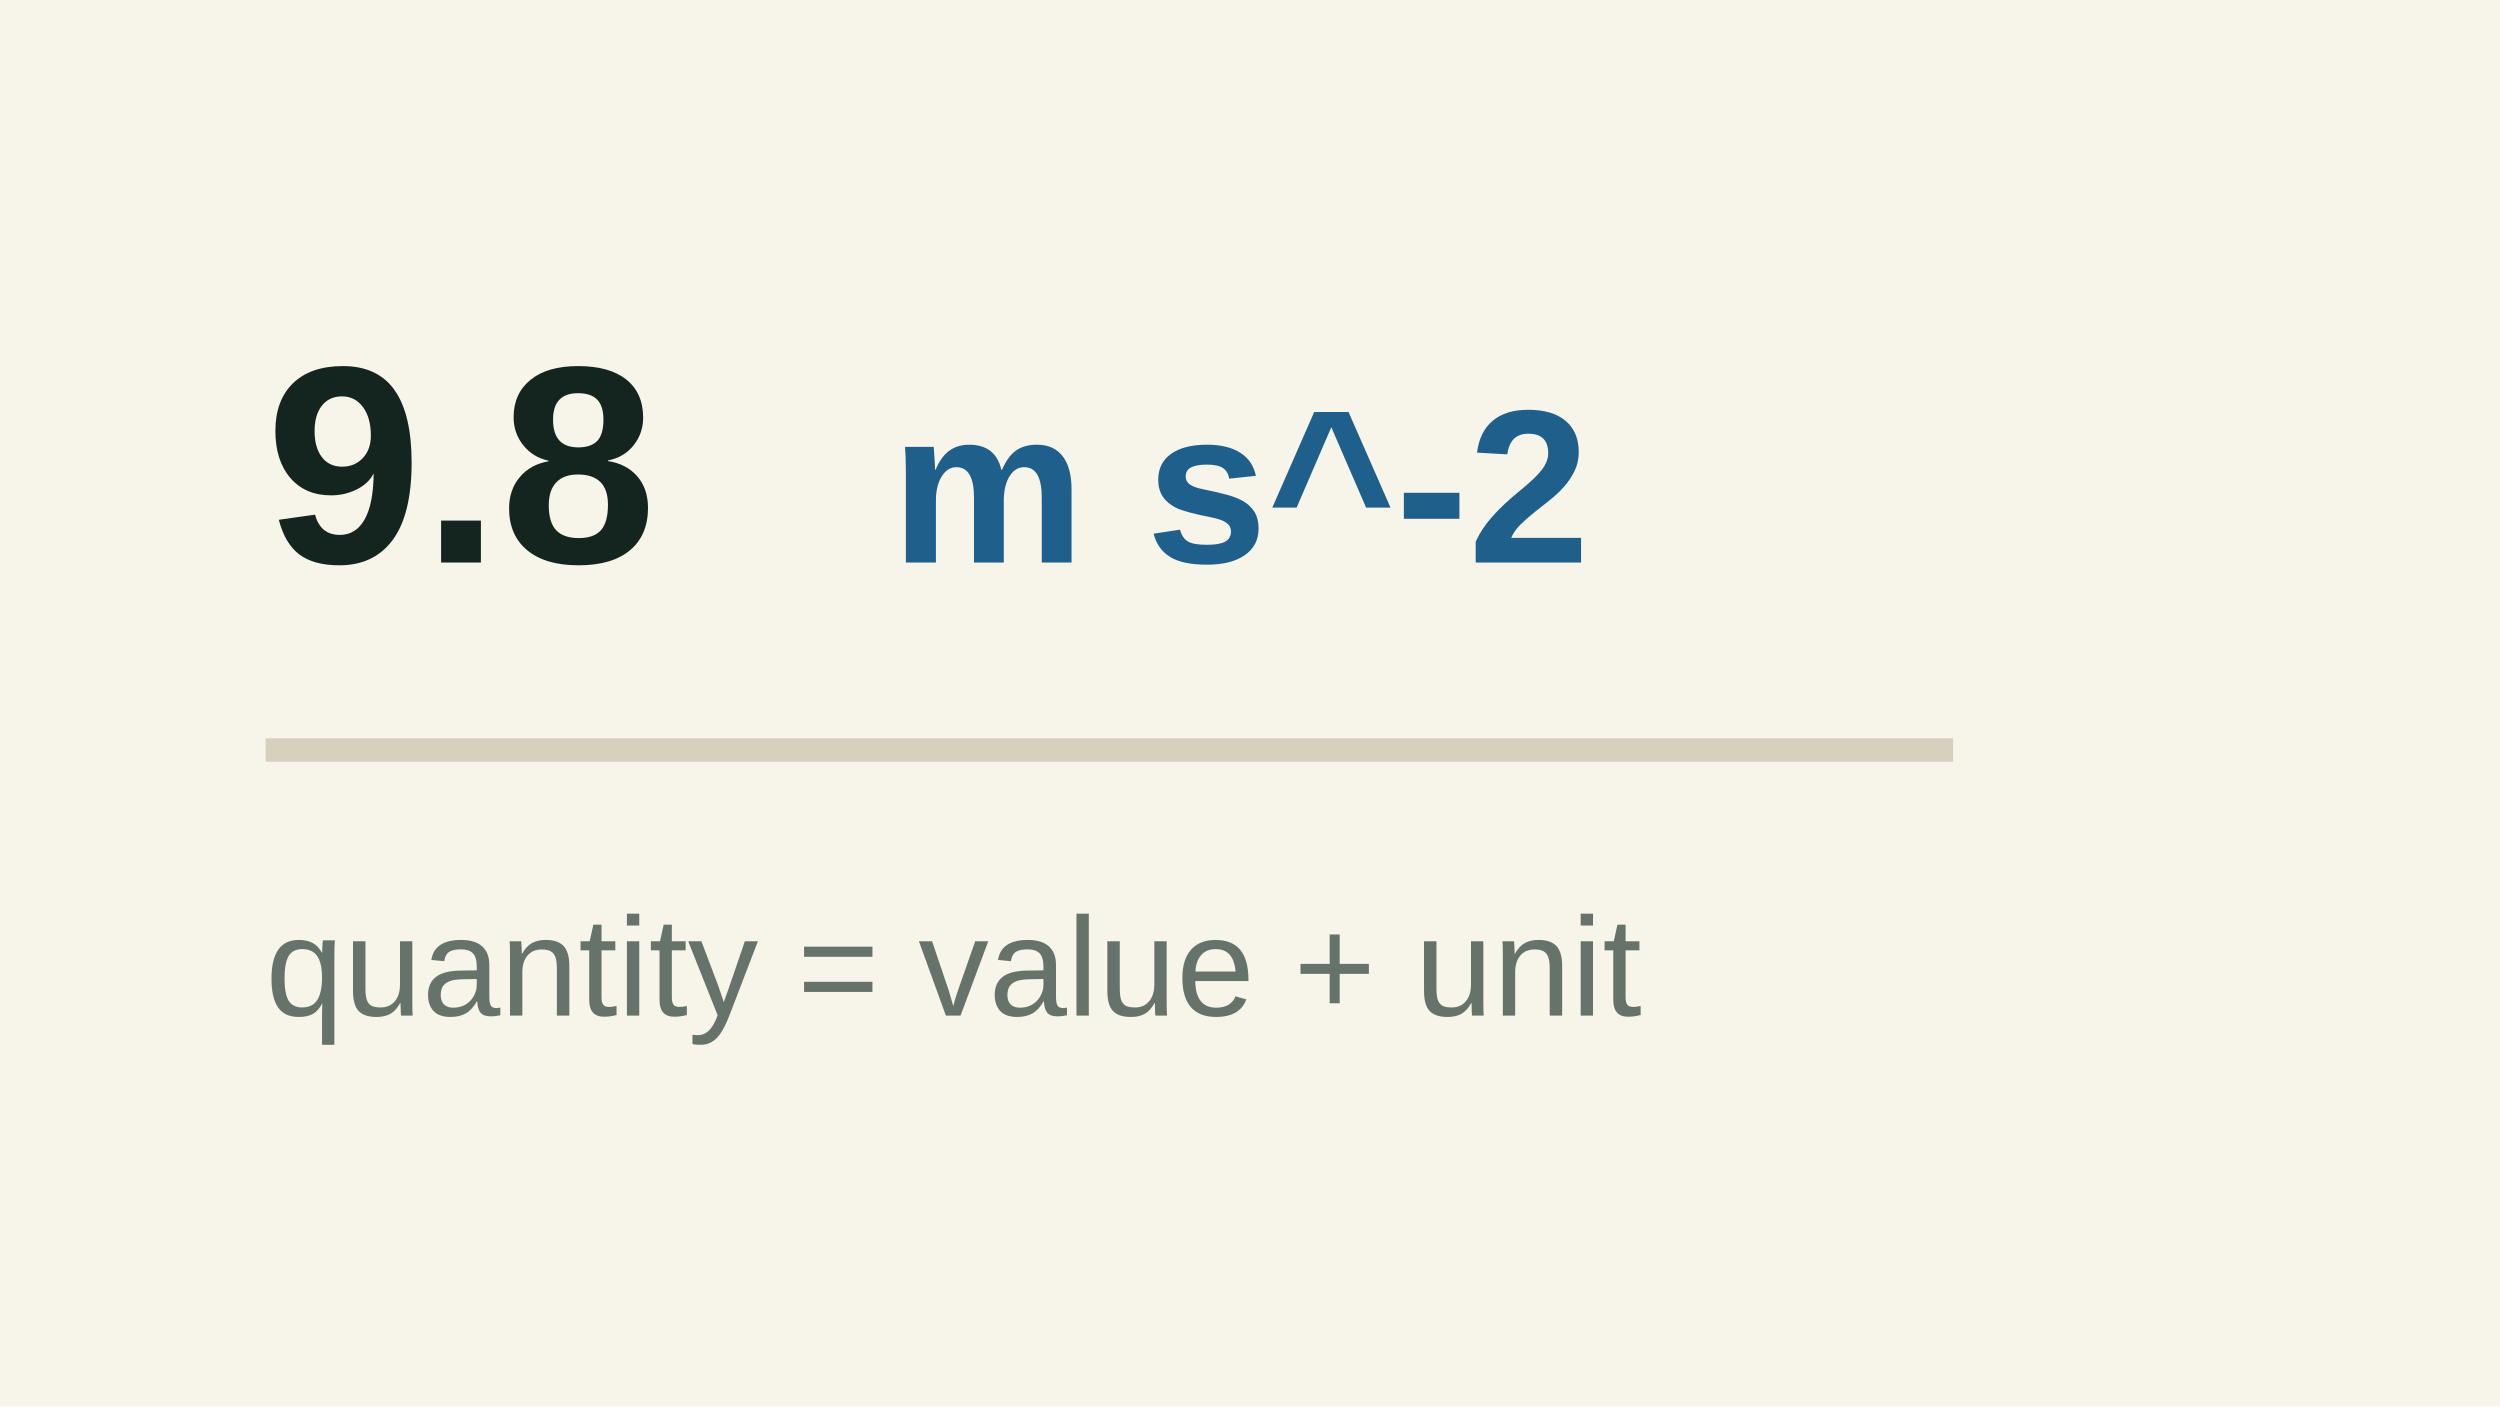
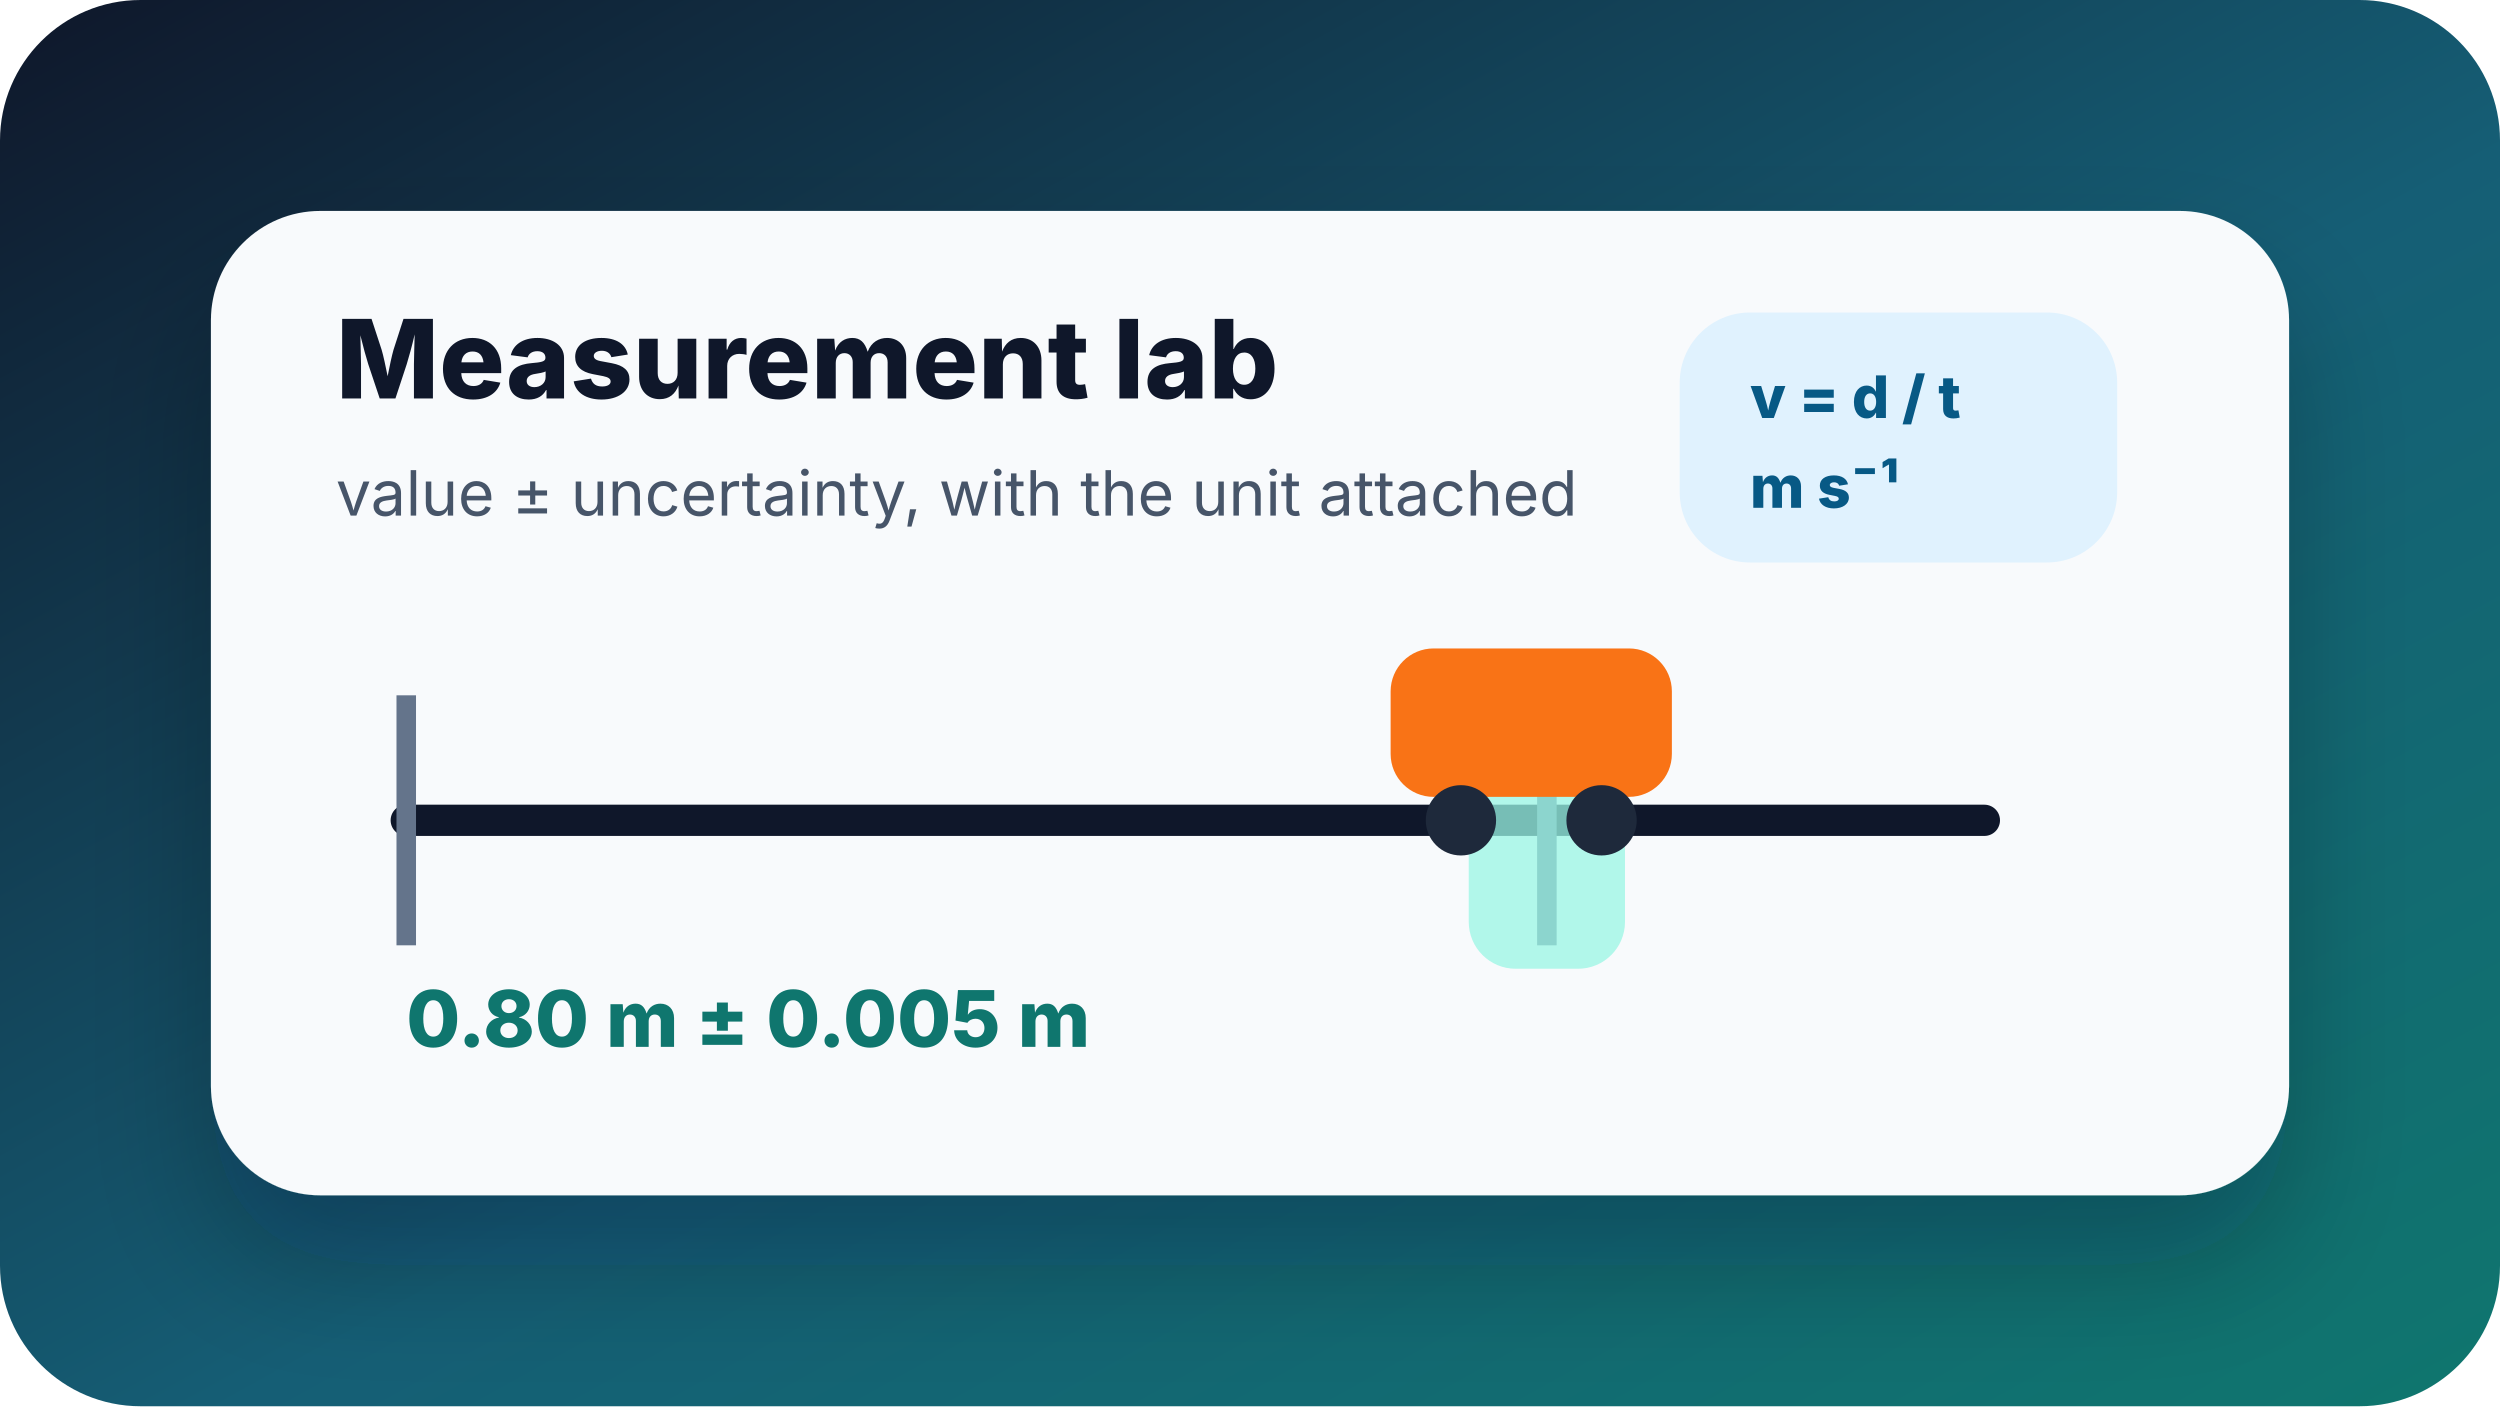
- <svg xmlns="http://www.w3.org/2000/svg" viewBox="0 0 320 180" role="img" aria-label="Units thumbnail">
-   <rect width="320" height="180" fill="#f7f4ea" />
-   <text x="34" y="72" fill="#13251e" font-family="Arial, sans-serif" font-size="36" font-weight="700">9.8</text>
-   <text x="114" y="72" fill="#1f5f8b" font-family="Arial, sans-serif" font-size="28" font-weight="700">m s^-2</text>
-   <line x1="34" x2="250" y1="96" y2="96" stroke="#d8d0bf" stroke-width="3" />
-   <text x="34" y="130" fill="#66736b" font-family="Arial, sans-serif" font-size="18">quantity = value + unit</text>
+ <svg xmlns="http://www.w3.org/2000/svg" role="img" aria-labelledby="title desc" viewBox="0 0 640 360">
+   <defs>
+     <linearGradient id="bg" x1="0" x2="1" y1="0" y2="1">
+       <stop offset="0" stop-color="#0f172a" />
+       <stop offset="0.55" stop-color="#155e75" />
+       <stop offset="1" stop-color="#0f766e" />
+     </linearGradient>
+     <filter id="shadow" x="-20%" y="-20%" width="140%" height="140%">
+       <feDropShadow dx="0" dy="18" stdDeviation="16" flood-color="#020617" flood-opacity="0.25" />
+     </filter>
+   </defs>
+   <rect width="640" height="360" rx="36" fill="url(#bg)" />
+   <rect x="54" y="54" width="532" height="252" rx="28" fill="#f8fafc" filter="url(#shadow)" />
+   <text x="86" y="102" fill="#0f172a" font-family="Inter, Arial, sans-serif" font-size="28" font-weight="800">Measurement lab</text>
+   <text x="86" y="132" fill="#475569" font-family="Inter, Arial, sans-serif" font-size="16">value ± uncertainty, with the unit attached</text>
+   <line x1="104" x2="508" y1="210" y2="210" stroke="#0f172a" stroke-width="8" stroke-linecap="round" />
+   <line x1="104" x2="104" y1="178" y2="242" stroke="#64748b" stroke-width="5" />
+   <line x1="396" x2="396" y1="178" y2="242" stroke="#64748b" stroke-width="5" />
+   <rect x="376" y="172" width="40" height="76" rx="12" fill="#99f6e4" opacity="0.75" />
+   <rect x="356" y="166" width="72" height="38" rx="11" fill="#f97316" />
+   <circle cx="374" cy="210" r="9" fill="#1e293b" />
+   <circle cx="410" cy="210" r="9" fill="#1e293b" />
+   <text x="104" y="268" fill="#0f766e" font-family="Inter, Arial, sans-serif" font-size="20" font-weight="800">0.80 m ± 0.005 m</text>
+   <rect x="430" y="80" width="112" height="64" rx="18" fill="#e0f2fe" />
+   <text x="448" y="107" fill="#075985" font-family="Inter, Arial, sans-serif" font-size="15" font-weight="800">v = d / t</text>
+   <text x="448" y="130" fill="#075985" font-family="Inter, Arial, sans-serif" font-size="15" font-weight="800">m s⁻¹</text>
</svg>
